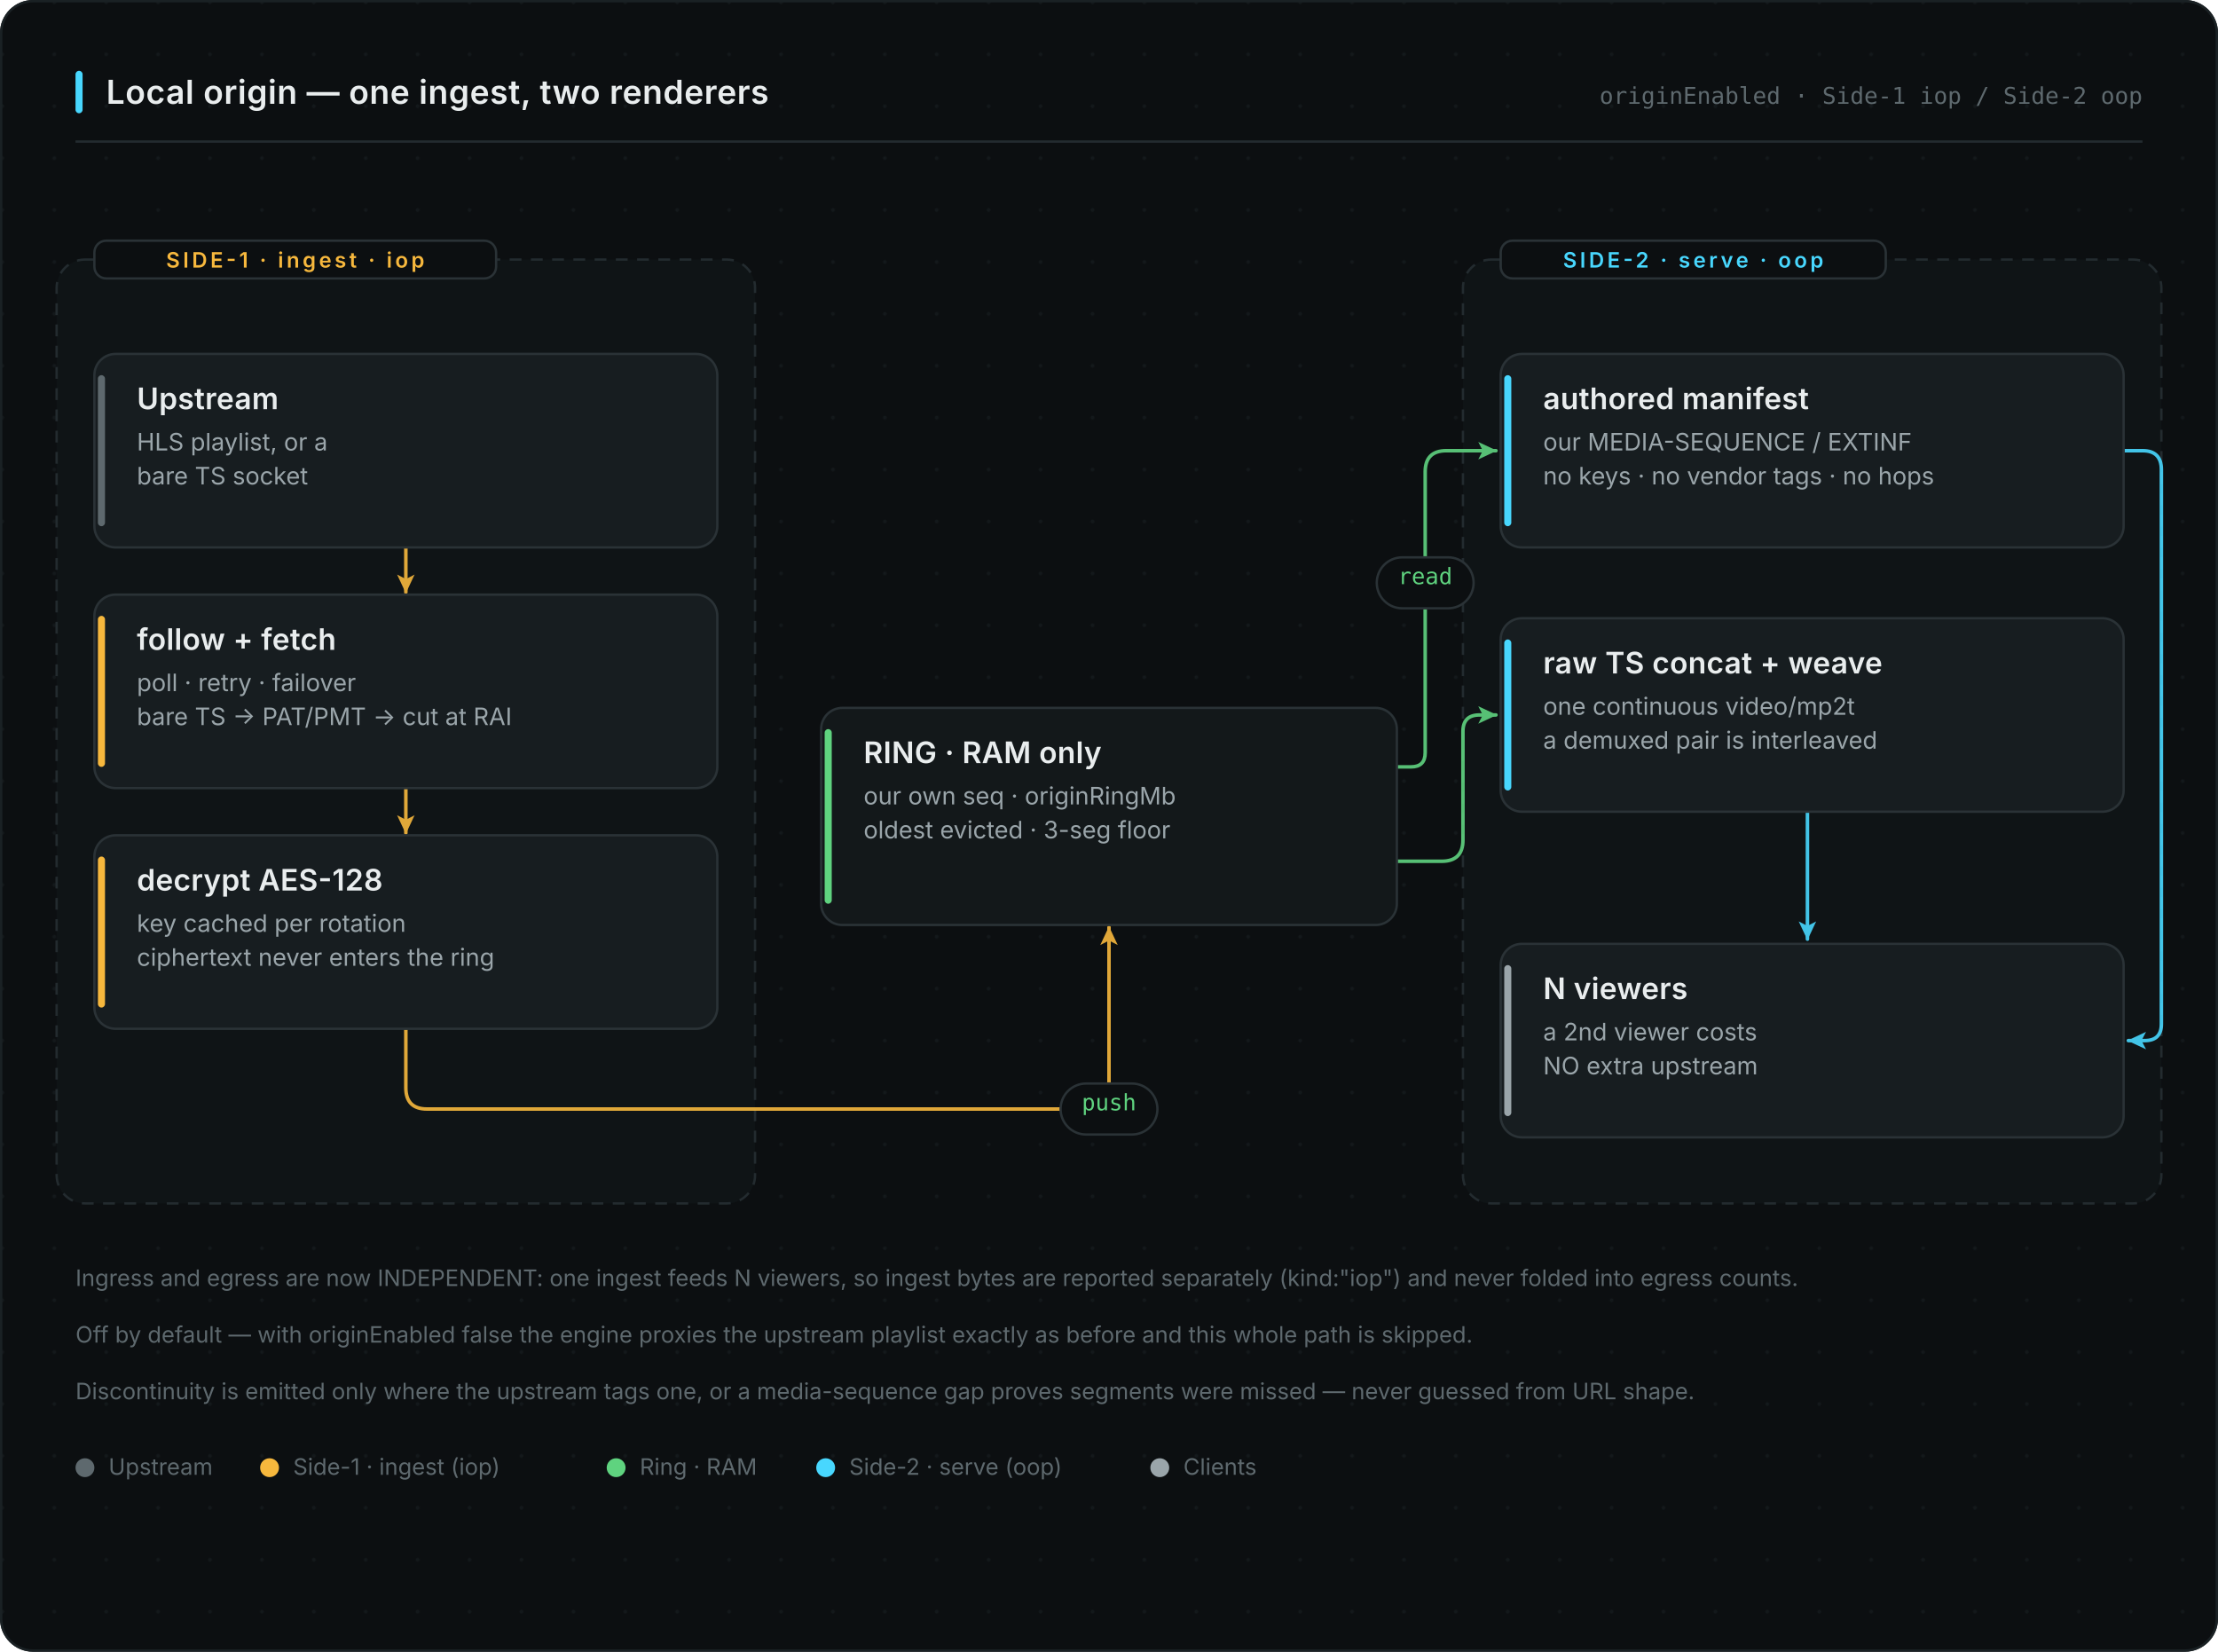
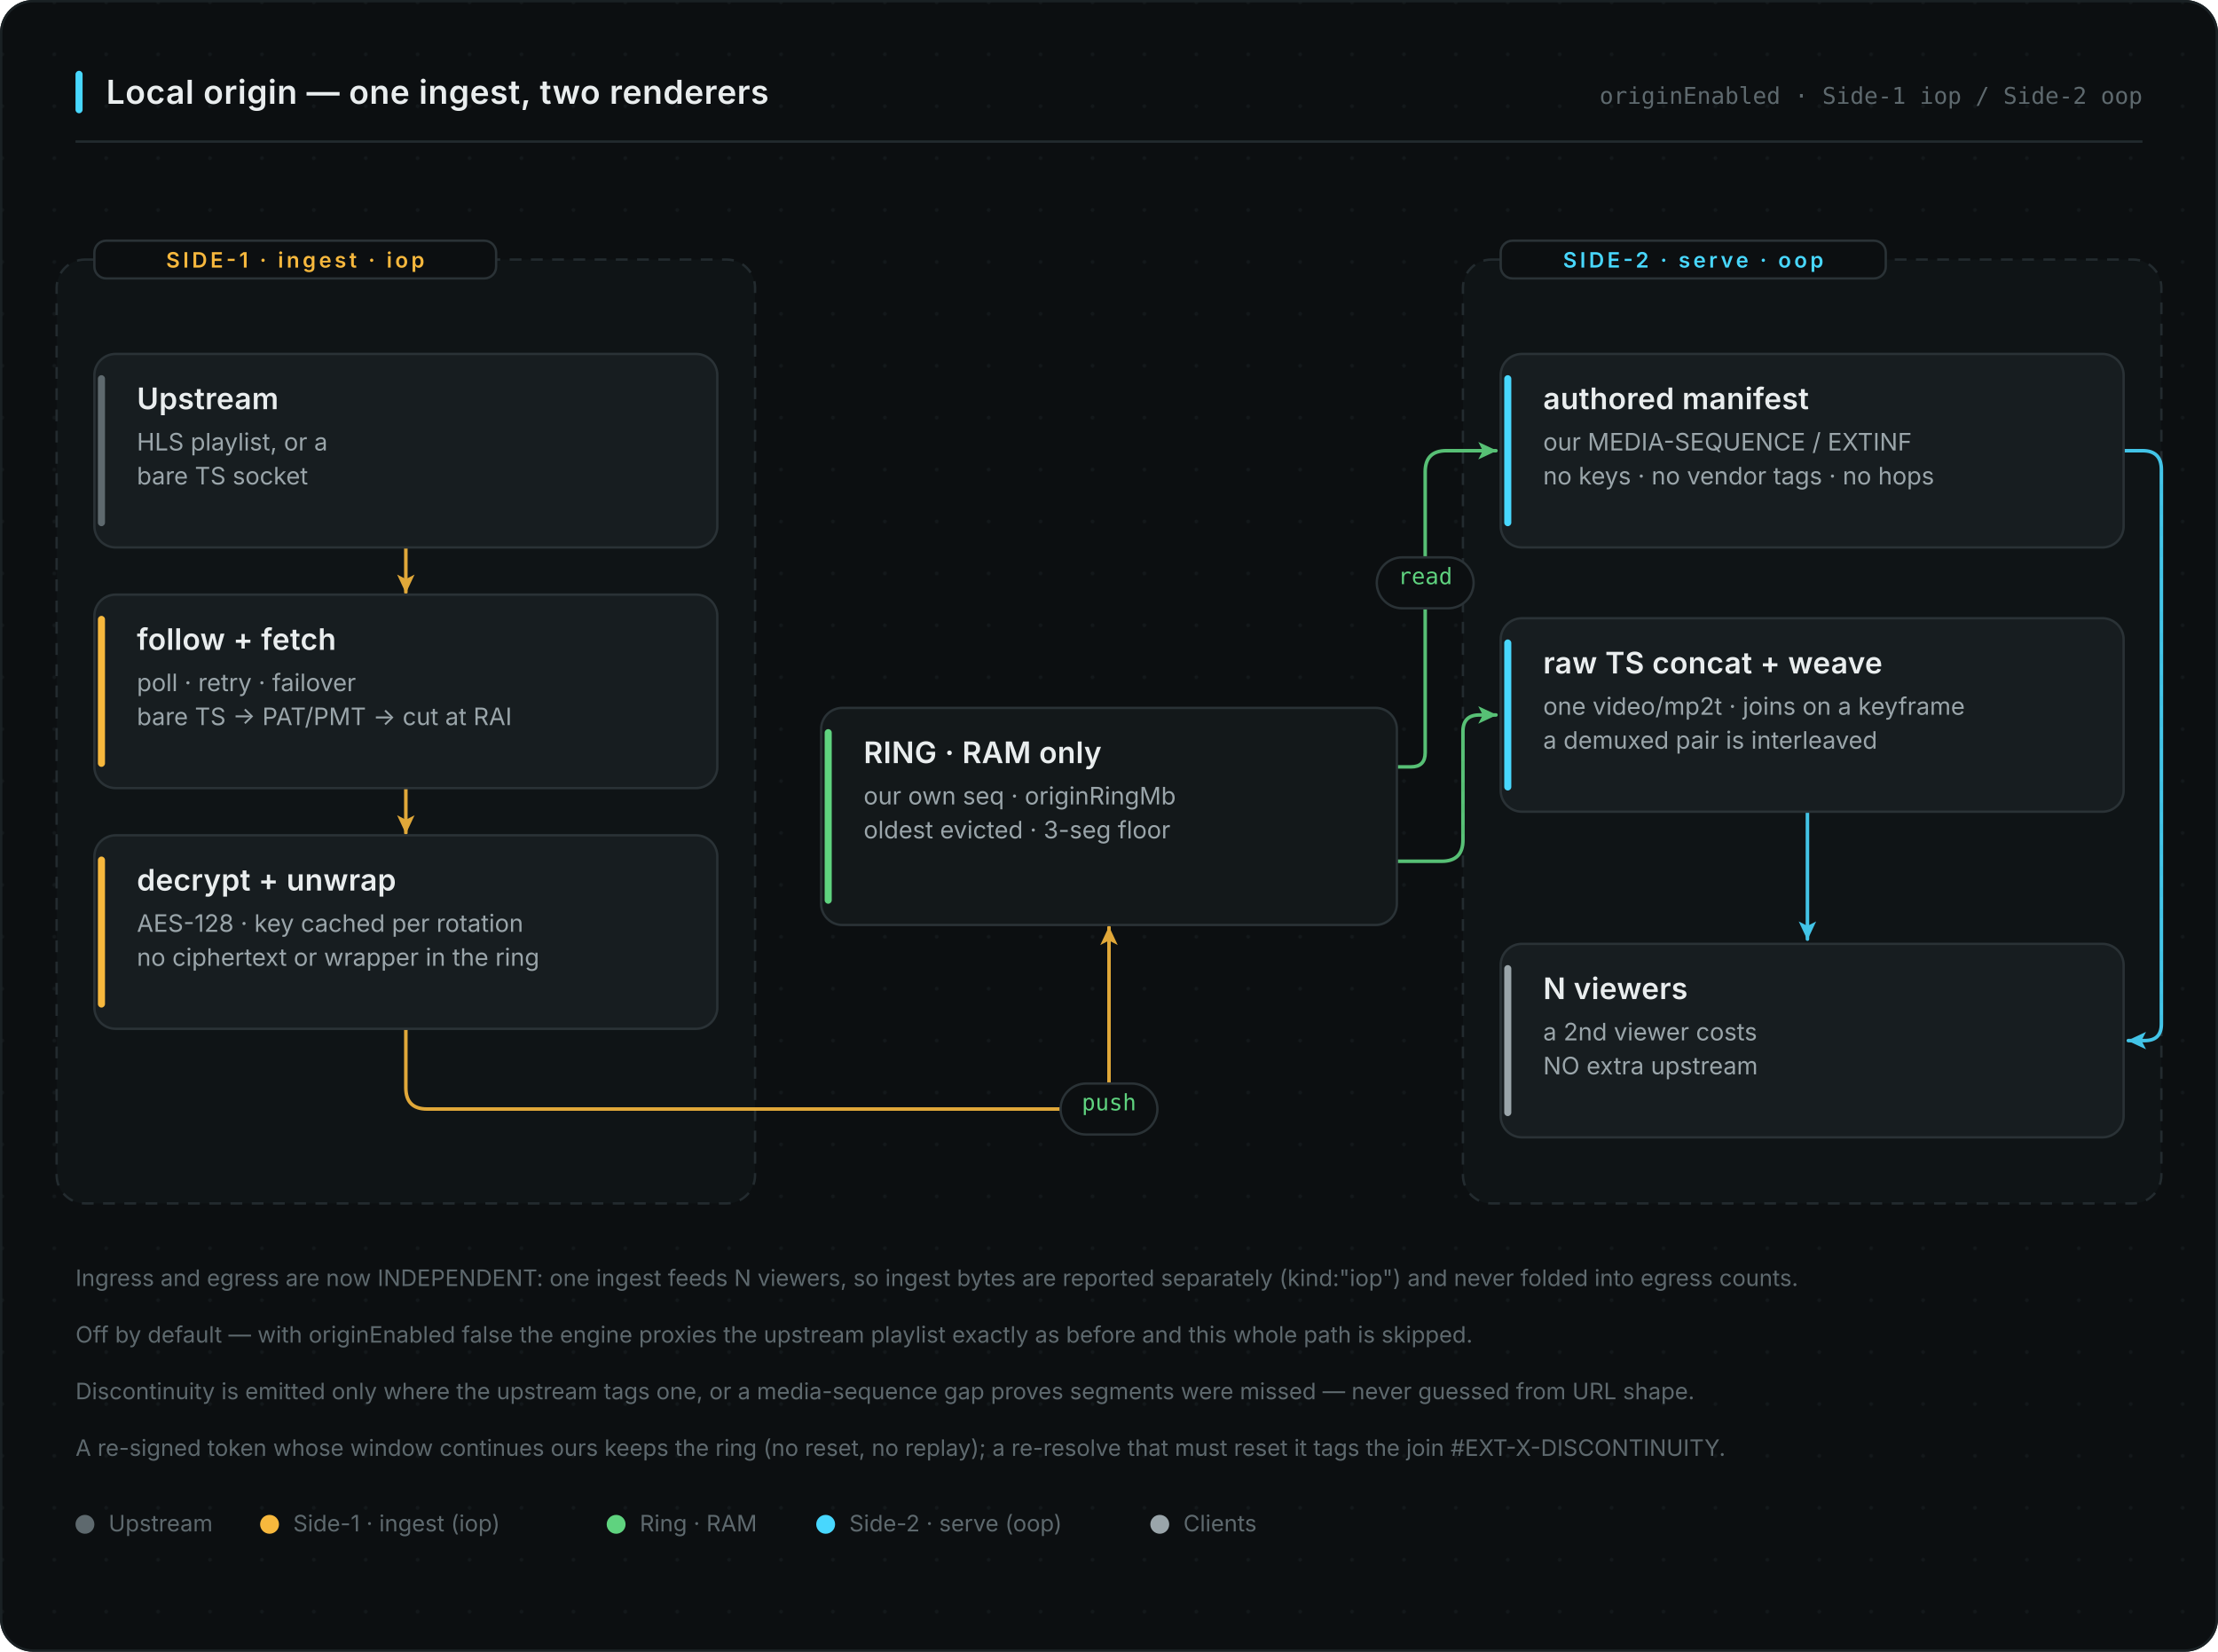
<svg xmlns="http://www.w3.org/2000/svg" width="940" height="700" viewBox="0 0 940 700" role="img">
  <defs>
    <marker id="a-teal" markerUnits="userSpaceOnUse" markerWidth="9" markerHeight="9" refX="8" refY="4.5" orient="auto">
      <path d="M0.5,0.8 L8.4,4.5 L0.5,8.2 L2.4,4.5 Z" fill="#48D7FE" />
    </marker>
    <marker id="b-teal" markerUnits="userSpaceOnUse" markerWidth="9" markerHeight="9" refX="1" refY="4.5" orient="auto">
      <path d="M8.5,0.8 L0.6,4.5 L8.5,8.2 L6.6,4.5 Z" fill="#48D7FE" />
    </marker>
    <marker id="a-amber" markerUnits="userSpaceOnUse" markerWidth="9" markerHeight="9" refX="8" refY="4.5" orient="auto">
      <path d="M0.5,0.8 L8.4,4.5 L0.5,8.2 L2.4,4.5 Z" fill="#F7B83D" />
    </marker>
    <marker id="b-amber" markerUnits="userSpaceOnUse" markerWidth="9" markerHeight="9" refX="1" refY="4.5" orient="auto">
      <path d="M8.5,0.8 L0.6,4.5 L8.5,8.2 L6.6,4.5 Z" fill="#F7B83D" />
    </marker>
    <marker id="a-green" markerUnits="userSpaceOnUse" markerWidth="9" markerHeight="9" refX="8" refY="4.5" orient="auto">
      <path d="M0.5,0.8 L8.4,4.5 L0.5,8.2 L2.4,4.5 Z" fill="#5FD37F" />
    </marker>
    <marker id="b-green" markerUnits="userSpaceOnUse" markerWidth="9" markerHeight="9" refX="1" refY="4.5" orient="auto">
      <path d="M8.5,0.8 L0.6,4.5 L8.5,8.2 L6.6,4.5 Z" fill="#5FD37F" />
    </marker>
    <marker id="a-risk" markerUnits="userSpaceOnUse" markerWidth="9" markerHeight="9" refX="8" refY="4.5" orient="auto">
      <path d="M0.5,0.8 L8.4,4.5 L0.5,8.2 L2.4,4.5 Z" fill="#E0564B" />
    </marker>
    <marker id="b-risk" markerUnits="userSpaceOnUse" markerWidth="9" markerHeight="9" refX="1" refY="4.5" orient="auto">
      <path d="M8.5,0.8 L0.6,4.5 L8.5,8.2 L6.6,4.5 Z" fill="#E0564B" />
    </marker>
    <marker id="a-dim" markerUnits="userSpaceOnUse" markerWidth="9" markerHeight="9" refX="8" refY="4.5" orient="auto">
      <path d="M0.5,0.8 L8.4,4.5 L0.5,8.2 L2.4,4.5 Z" fill="#5E696E" />
    </marker>
    <marker id="b-dim" markerUnits="userSpaceOnUse" markerWidth="9" markerHeight="9" refX="1" refY="4.5" orient="auto">
      <path d="M8.5,0.8 L0.6,4.5 L8.5,8.2 L6.6,4.5 Z" fill="#5E696E" />
    </marker>
    <marker id="a-ash" markerUnits="userSpaceOnUse" markerWidth="9" markerHeight="9" refX="8" refY="4.5" orient="auto">
      <path d="M0.5,0.8 L8.4,4.5 L0.5,8.2 L2.4,4.5 Z" fill="#9AA5AA" />
    </marker>
    <marker id="b-ash" markerUnits="userSpaceOnUse" markerWidth="9" markerHeight="9" refX="1" refY="4.5" orient="auto">
      <path d="M8.5,0.8 L0.6,4.5 L8.5,8.2 L6.6,4.5 Z" fill="#9AA5AA" />
    </marker>
    <marker id="a-mist" markerUnits="userSpaceOnUse" markerWidth="9" markerHeight="9" refX="8" refY="4.5" orient="auto">
      <path d="M0.5,0.8 L8.4,4.5 L0.5,8.2 L2.4,4.5 Z" fill="#E9EDEE" />
    </marker>
    <marker id="b-mist" markerUnits="userSpaceOnUse" markerWidth="9" markerHeight="9" refX="1" refY="4.5" orient="auto">
      <path d="M8.5,0.8 L0.6,4.5 L8.5,8.2 L6.6,4.5 Z" fill="#E9EDEE" />
    </marker>
    <pattern id="grid" width="22" height="22" patternUnits="userSpaceOnUse">
      <circle cx="1" cy="1" r="0.8" fill="#1A2124" />
    </pattern>
  </defs>
  <rect x="0" y="0" width="940" height="700" rx="14" fill="#0C0F11" />
  <rect x="0" y="0" width="940" height="700" rx="14" fill="url(#grid)" opacity="0.5" />
  <rect x="0.5" y="0.5" width="939" height="699" rx="13.5" fill="none" stroke="#1A2124" stroke-width="1" />
  <g>
    <rect x="32" y="30" width="3" height="18" rx="1.5" fill="#48D7FE" />
    <text x="45" y="44" font-family="'Space Grotesk','Inter',ui-sans-serif,system-ui,-apple-system,'Segoe UI',Roboto,sans-serif" font-size="14" font-weight="600" fill="#E9EDEE" letter-spacing="0.2">Local origin — one ingest, two renderers</text>
    <text x="908" y="44" font-family="'JetBrains Mono',ui-monospace,SFMono-Regular,Menlo,Consolas,monospace" font-size="9.8" font-weight="400" fill="#5E696E" text-anchor="end">originEnabled · Side-1 iop / Side-2 oop</text>
    <line x1="32" y1="60" x2="908" y2="60" stroke="#232B2F" stroke-width="1" />
  </g>
  <g>
    <rect x="24" y="110" width="296" height="400" rx="12" fill="#0F1416" stroke="#232B2F" stroke-width="1" stroke-dasharray="5 4" />
    <rect x="40" y="102" width="170.26" height="16" rx="5" fill="#0C0F11" stroke="#2A3236" stroke-width="1" />
    <text x="125.13" y="113.4" font-family="'Space Grotesk','Inter',ui-sans-serif,system-ui,-apple-system,'Segoe UI',Roboto,sans-serif" font-size="9" font-weight="600" fill="#F7B83D" text-anchor="middle" letter-spacing="1.3">SIDE-1 · ingest · iop</text>
  </g>
  <g>
    <rect x="620" y="110" width="296" height="400" rx="12" fill="#0F1416" stroke="#232B2F" stroke-width="1" stroke-dasharray="5 4" />
    <rect x="636" y="102" width="163.2" height="16" rx="5" fill="#0C0F11" stroke="#2A3236" stroke-width="1" />
    <text x="717.6" y="113.4" font-family="'Space Grotesk','Inter',ui-sans-serif,system-ui,-apple-system,'Segoe UI',Roboto,sans-serif" font-size="9" font-weight="600" fill="#48D7FE" text-anchor="middle" letter-spacing="1.3">SIDE-2 · serve · oop</text>
  </g>
  <path d="M 172 232 L 172 251" fill="none" stroke="#F7B83D" stroke-width="1.5" stroke-linecap="round" marker-end="url(#a-amber)" opacity="0.9" />
  <path d="M 172 334 L 172 353" fill="none" stroke="#F7B83D" stroke-width="1.5" stroke-linecap="round" marker-end="url(#a-amber)" opacity="0.9" />
  <path d="M 172 436 L 172 461 Q 172 470 181 470 L 461 470 Q 470 470 470 461 L 470 393" fill="none" stroke="#F7B83D" stroke-width="1.5" stroke-linecap="round" marker-end="url(#a-amber)" opacity="0.9" />
  <path d="M 592 325 L 598 325 Q 604 325 604 319 L 604 200 Q 604 191 613 191 L 634 191" fill="none" stroke="#5FD37F" stroke-width="1.5" stroke-linecap="round" marker-end="url(#a-green)" opacity="0.9" />
  <path d="M 592 365 L 611 365 Q 620 365 620 356 L 620 310 Q 620 303 627 303 L 634 303" fill="none" stroke="#5FD37F" stroke-width="1.5" stroke-linecap="round" marker-end="url(#a-green)" opacity="0.9" />
  <path d="M 766 344 L 766 398" fill="none" stroke="#48D7FE" stroke-width="1.5" stroke-linecap="round" marker-end="url(#a-teal)" opacity="0.9" />
  <path d="M 900 191 L 908 191 Q 916 191 916 199 L 916 434 Q 916 441 909 441 L 902 441" fill="none" stroke="#48D7FE" stroke-width="1.5" stroke-linecap="round" marker-end="url(#a-teal)" opacity="0.9" />
  <g>
    <rect x="40" y="150" width="264" height="82" rx="9" fill="#171D20" stroke="#2A3236" stroke-width="1" />
    <rect x="41.5" y="159" width="3" height="64" rx="1.5" fill="#5E696E" />
    <text x="58" y="173.4" font-family="'Space Grotesk','Inter',ui-sans-serif,system-ui,-apple-system,'Segoe UI',Roboto,sans-serif" font-size="12.6" font-weight="600" fill="#E9EDEE" letter-spacing="0.1">Upstream</text>
    <text x="58" y="190.9" font-family="'Space Grotesk','Inter',ui-sans-serif,system-ui,-apple-system,'Segoe UI',Roboto,sans-serif" font-size="10.2" font-weight="400" fill="#9AA5AA">HLS playlist, or a</text>
    <text x="58" y="205.3" font-family="'Space Grotesk','Inter',ui-sans-serif,system-ui,-apple-system,'Segoe UI',Roboto,sans-serif" font-size="10.2" font-weight="400" fill="#9AA5AA">bare TS socket</text>
  </g>
  <g>
    <rect x="40" y="252" width="264" height="82" rx="9" fill="#171D20" stroke="#2A3236" stroke-width="1" />
    <rect x="41.5" y="261" width="3" height="64" rx="1.5" fill="#F7B83D" />
    <text x="58" y="275.4" font-family="'Space Grotesk','Inter',ui-sans-serif,system-ui,-apple-system,'Segoe UI',Roboto,sans-serif" font-size="12.6" font-weight="600" fill="#E9EDEE" letter-spacing="0.1">follow + fetch</text>
    <text x="58" y="292.9" font-family="'Space Grotesk','Inter',ui-sans-serif,system-ui,-apple-system,'Segoe UI',Roboto,sans-serif" font-size="10.2" font-weight="400" fill="#9AA5AA">poll · retry · failover</text>
    <text x="58" y="307.3" font-family="'Space Grotesk','Inter',ui-sans-serif,system-ui,-apple-system,'Segoe UI',Roboto,sans-serif" font-size="10.2" font-weight="400" fill="#9AA5AA">bare TS → PAT/PMT → cut at RAI</text>
  </g>
  <g>
    <rect x="40" y="354" width="264" height="82" rx="9" fill="#171D20" stroke="#2A3236" stroke-width="1" />
    <rect x="41.5" y="363" width="3" height="64" rx="1.5" fill="#F7B83D" />
-     <text x="58" y="377.4" font-family="'Space Grotesk','Inter',ui-sans-serif,system-ui,-apple-system,'Segoe UI',Roboto,sans-serif" font-size="12.6" font-weight="600" fill="#E9EDEE" letter-spacing="0.1">decrypt AES-128</text>
-     <text x="58" y="394.9" font-family="'Space Grotesk','Inter',ui-sans-serif,system-ui,-apple-system,'Segoe UI',Roboto,sans-serif" font-size="10.2" font-weight="400" fill="#9AA5AA">key cached per rotation</text>
-     <text x="58" y="409.3" font-family="'Space Grotesk','Inter',ui-sans-serif,system-ui,-apple-system,'Segoe UI',Roboto,sans-serif" font-size="10.2" font-weight="400" fill="#9AA5AA">ciphertext never enters the ring</text>
+     <text x="58" y="377.4" font-family="'Space Grotesk','Inter',ui-sans-serif,system-ui,-apple-system,'Segoe UI',Roboto,sans-serif" font-size="12.6" font-weight="600" fill="#E9EDEE" letter-spacing="0.1">decrypt + unwrap</text>
+     <text x="58" y="394.9" font-family="'Space Grotesk','Inter',ui-sans-serif,system-ui,-apple-system,'Segoe UI',Roboto,sans-serif" font-size="10.2" font-weight="400" fill="#9AA5AA">AES-128 · key cached per rotation</text>
+     <text x="58" y="409.3" font-family="'Space Grotesk','Inter',ui-sans-serif,system-ui,-apple-system,'Segoe UI',Roboto,sans-serif" font-size="10.2" font-weight="400" fill="#9AA5AA">no ciphertext or wrapper in the ring</text>
  </g>
  <g>
    <rect x="348" y="300" width="244" height="92" rx="9" fill="#13181A" stroke="#2A3236" stroke-width="1" />
    <rect x="349.5" y="309" width="3" height="74" rx="1.5" fill="#5FD37F" />
    <text x="366" y="323.4" font-family="'Space Grotesk','Inter',ui-sans-serif,system-ui,-apple-system,'Segoe UI',Roboto,sans-serif" font-size="12.6" font-weight="600" fill="#E9EDEE" letter-spacing="0.1">RING · RAM only</text>
    <text x="366" y="340.9" font-family="'Space Grotesk','Inter',ui-sans-serif,system-ui,-apple-system,'Segoe UI',Roboto,sans-serif" font-size="10.2" font-weight="400" fill="#9AA5AA">our own seq · originRingMb</text>
    <text x="366" y="355.3" font-family="'Space Grotesk','Inter',ui-sans-serif,system-ui,-apple-system,'Segoe UI',Roboto,sans-serif" font-size="10.2" font-weight="400" fill="#9AA5AA">oldest evicted · 3-seg floor</text>
  </g>
  <g>
    <rect x="636" y="150" width="264" height="82" rx="9" fill="#171D20" stroke="#2A3236" stroke-width="1" />
    <rect x="637.5" y="159" width="3" height="64" rx="1.5" fill="#48D7FE" />
    <text x="654" y="173.4" font-family="'Space Grotesk','Inter',ui-sans-serif,system-ui,-apple-system,'Segoe UI',Roboto,sans-serif" font-size="12.6" font-weight="600" fill="#E9EDEE" letter-spacing="0.1">authored manifest</text>
    <text x="654" y="190.9" font-family="'Space Grotesk','Inter',ui-sans-serif,system-ui,-apple-system,'Segoe UI',Roboto,sans-serif" font-size="10.2" font-weight="400" fill="#9AA5AA">our MEDIA-SEQUENCE / EXTINF</text>
    <text x="654" y="205.3" font-family="'Space Grotesk','Inter',ui-sans-serif,system-ui,-apple-system,'Segoe UI',Roboto,sans-serif" font-size="10.2" font-weight="400" fill="#9AA5AA">no keys · no vendor tags · no hops</text>
  </g>
  <g>
    <rect x="636" y="262" width="264" height="82" rx="9" fill="#171D20" stroke="#2A3236" stroke-width="1" />
    <rect x="637.5" y="271" width="3" height="64" rx="1.5" fill="#48D7FE" />
    <text x="654" y="285.4" font-family="'Space Grotesk','Inter',ui-sans-serif,system-ui,-apple-system,'Segoe UI',Roboto,sans-serif" font-size="12.6" font-weight="600" fill="#E9EDEE" letter-spacing="0.1">raw TS concat + weave</text>
-     <text x="654" y="302.9" font-family="'Space Grotesk','Inter',ui-sans-serif,system-ui,-apple-system,'Segoe UI',Roboto,sans-serif" font-size="10.2" font-weight="400" fill="#9AA5AA">one continuous video/mp2t</text>
+     <text x="654" y="302.9" font-family="'Space Grotesk','Inter',ui-sans-serif,system-ui,-apple-system,'Segoe UI',Roboto,sans-serif" font-size="10.2" font-weight="400" fill="#9AA5AA">one video/mp2t · joins on a keyframe</text>
    <text x="654" y="317.3" font-family="'Space Grotesk','Inter',ui-sans-serif,system-ui,-apple-system,'Segoe UI',Roboto,sans-serif" font-size="10.2" font-weight="400" fill="#9AA5AA">a demuxed pair is interleaved</text>
  </g>
  <g>
    <rect x="636" y="400" width="264" height="82" rx="9" fill="#171D20" stroke="#2A3236" stroke-width="1" />
    <rect x="637.5" y="409" width="3" height="64" rx="1.5" fill="#9AA5AA" />
    <text x="654" y="423.4" font-family="'Space Grotesk','Inter',ui-sans-serif,system-ui,-apple-system,'Segoe UI',Roboto,sans-serif" font-size="12.6" font-weight="600" fill="#E9EDEE" letter-spacing="0.1">N viewers</text>
    <text x="654" y="440.9" font-family="'Space Grotesk','Inter',ui-sans-serif,system-ui,-apple-system,'Segoe UI',Roboto,sans-serif" font-size="10.2" font-weight="400" fill="#9AA5AA">a 2nd viewer costs</text>
    <text x="654" y="455.3" font-family="'Space Grotesk','Inter',ui-sans-serif,system-ui,-apple-system,'Segoe UI',Roboto,sans-serif" font-size="10.2" font-weight="400" fill="#9AA5AA">NO extra upstream</text>
  </g>
  <rect x="449.48" y="459.2" width="41.04" height="21.6" rx="10.8" fill="#0C0F11" stroke="#2A3236" stroke-width="1" />
  <text x="470" y="470.56" font-family="'JetBrains Mono',ui-monospace,SFMono-Regular,Menlo,Consolas,monospace" font-size="9.6" font-weight="400" fill="#5FD37F" text-anchor="middle">push</text>
  <rect x="583.48" y="236.2" width="41.04" height="21.6" rx="10.8" fill="#0C0F11" stroke="#2A3236" stroke-width="1" />
  <text x="604" y="247.56" font-family="'JetBrains Mono',ui-monospace,SFMono-Regular,Menlo,Consolas,monospace" font-size="9.6" font-weight="400" fill="#5FD37F" text-anchor="middle">read</text>
  <text x="32" y="545" font-family="'Space Grotesk','Inter',ui-sans-serif,system-ui,-apple-system,'Segoe UI',Roboto,sans-serif" font-size="9.6" font-weight="400" fill="#5E696E">Ingress and egress are now INDEPENDENT: one ingest feeds N viewers, so ingest bytes are reported separately (kind:"iop") and never folded into egress counts.</text>
  <text x="32" y="569" font-family="'Space Grotesk','Inter',ui-sans-serif,system-ui,-apple-system,'Segoe UI',Roboto,sans-serif" font-size="9.6" font-weight="400" fill="#5E696E">Off by default — with originEnabled false the engine proxies the upstream playlist exactly as before and this whole path is skipped.</text>
  <text x="32" y="593" font-family="'Space Grotesk','Inter',ui-sans-serif,system-ui,-apple-system,'Segoe UI',Roboto,sans-serif" font-size="9.6" font-weight="400" fill="#5E696E">Discontinuity is emitted only where the upstream tags one, or a media-sequence gap proves segments were missed — never guessed from URL shape.</text>
-   <circle cx="36" cy="622" r="4" fill="#5E696E" />
-   <text x="46" y="625" font-family="'Space Grotesk','Inter',ui-sans-serif,system-ui,-apple-system,'Segoe UI',Roboto,sans-serif" font-size="9.6" font-weight="400" fill="#5E696E">Upstream</text>
-   <circle cx="114.24" cy="622" r="4" fill="#F7B83D" />
-   <text x="124.24" y="625" font-family="'Space Grotesk','Inter',ui-sans-serif,system-ui,-apple-system,'Segoe UI',Roboto,sans-serif" font-size="9.6" font-weight="400" fill="#5E696E">Side-1 · ingest (iop)</text>
-   <circle cx="261.12" cy="622" r="4" fill="#5FD37F" />
-   <text x="271.12" y="625" font-family="'Space Grotesk','Inter',ui-sans-serif,system-ui,-apple-system,'Segoe UI',Roboto,sans-serif" font-size="9.6" font-weight="400" fill="#5E696E">Ring · RAM</text>
-   <circle cx="349.92" cy="622" r="4" fill="#48D7FE" />
-   <text x="359.92" y="625" font-family="'Space Grotesk','Inter',ui-sans-serif,system-ui,-apple-system,'Segoe UI',Roboto,sans-serif" font-size="9.6" font-weight="400" fill="#5E696E">Side-2 · serve (oop)</text>
-   <circle cx="491.52" cy="622" r="4" fill="#9AA5AA" />
-   <text x="501.52" y="625" font-family="'Space Grotesk','Inter',ui-sans-serif,system-ui,-apple-system,'Segoe UI',Roboto,sans-serif" font-size="9.6" font-weight="400" fill="#5E696E">Clients</text>
+   <text x="32" y="617" font-family="'Space Grotesk','Inter',ui-sans-serif,system-ui,-apple-system,'Segoe UI',Roboto,sans-serif" font-size="9.6" font-weight="400" fill="#5E696E">A re-signed token whose window continues ours keeps the ring (no reset, no replay); a re-resolve that must reset it tags the join #EXT-X-DISCONTINUITY.</text>
+   <circle cx="36" cy="646" r="4" fill="#5E696E" />
+   <text x="46" y="649" font-family="'Space Grotesk','Inter',ui-sans-serif,system-ui,-apple-system,'Segoe UI',Roboto,sans-serif" font-size="9.6" font-weight="400" fill="#5E696E">Upstream</text>
+   <circle cx="114.24" cy="646" r="4" fill="#F7B83D" />
+   <text x="124.24" y="649" font-family="'Space Grotesk','Inter',ui-sans-serif,system-ui,-apple-system,'Segoe UI',Roboto,sans-serif" font-size="9.6" font-weight="400" fill="#5E696E">Side-1 · ingest (iop)</text>
+   <circle cx="261.12" cy="646" r="4" fill="#5FD37F" />
+   <text x="271.12" y="649" font-family="'Space Grotesk','Inter',ui-sans-serif,system-ui,-apple-system,'Segoe UI',Roboto,sans-serif" font-size="9.6" font-weight="400" fill="#5E696E">Ring · RAM</text>
+   <circle cx="349.92" cy="646" r="4" fill="#48D7FE" />
+   <text x="359.92" y="649" font-family="'Space Grotesk','Inter',ui-sans-serif,system-ui,-apple-system,'Segoe UI',Roboto,sans-serif" font-size="9.6" font-weight="400" fill="#5E696E">Side-2 · serve (oop)</text>
+   <circle cx="491.52" cy="646" r="4" fill="#9AA5AA" />
+   <text x="501.52" y="649" font-family="'Space Grotesk','Inter',ui-sans-serif,system-ui,-apple-system,'Segoe UI',Roboto,sans-serif" font-size="9.6" font-weight="400" fill="#5E696E">Clients</text>
</svg>
